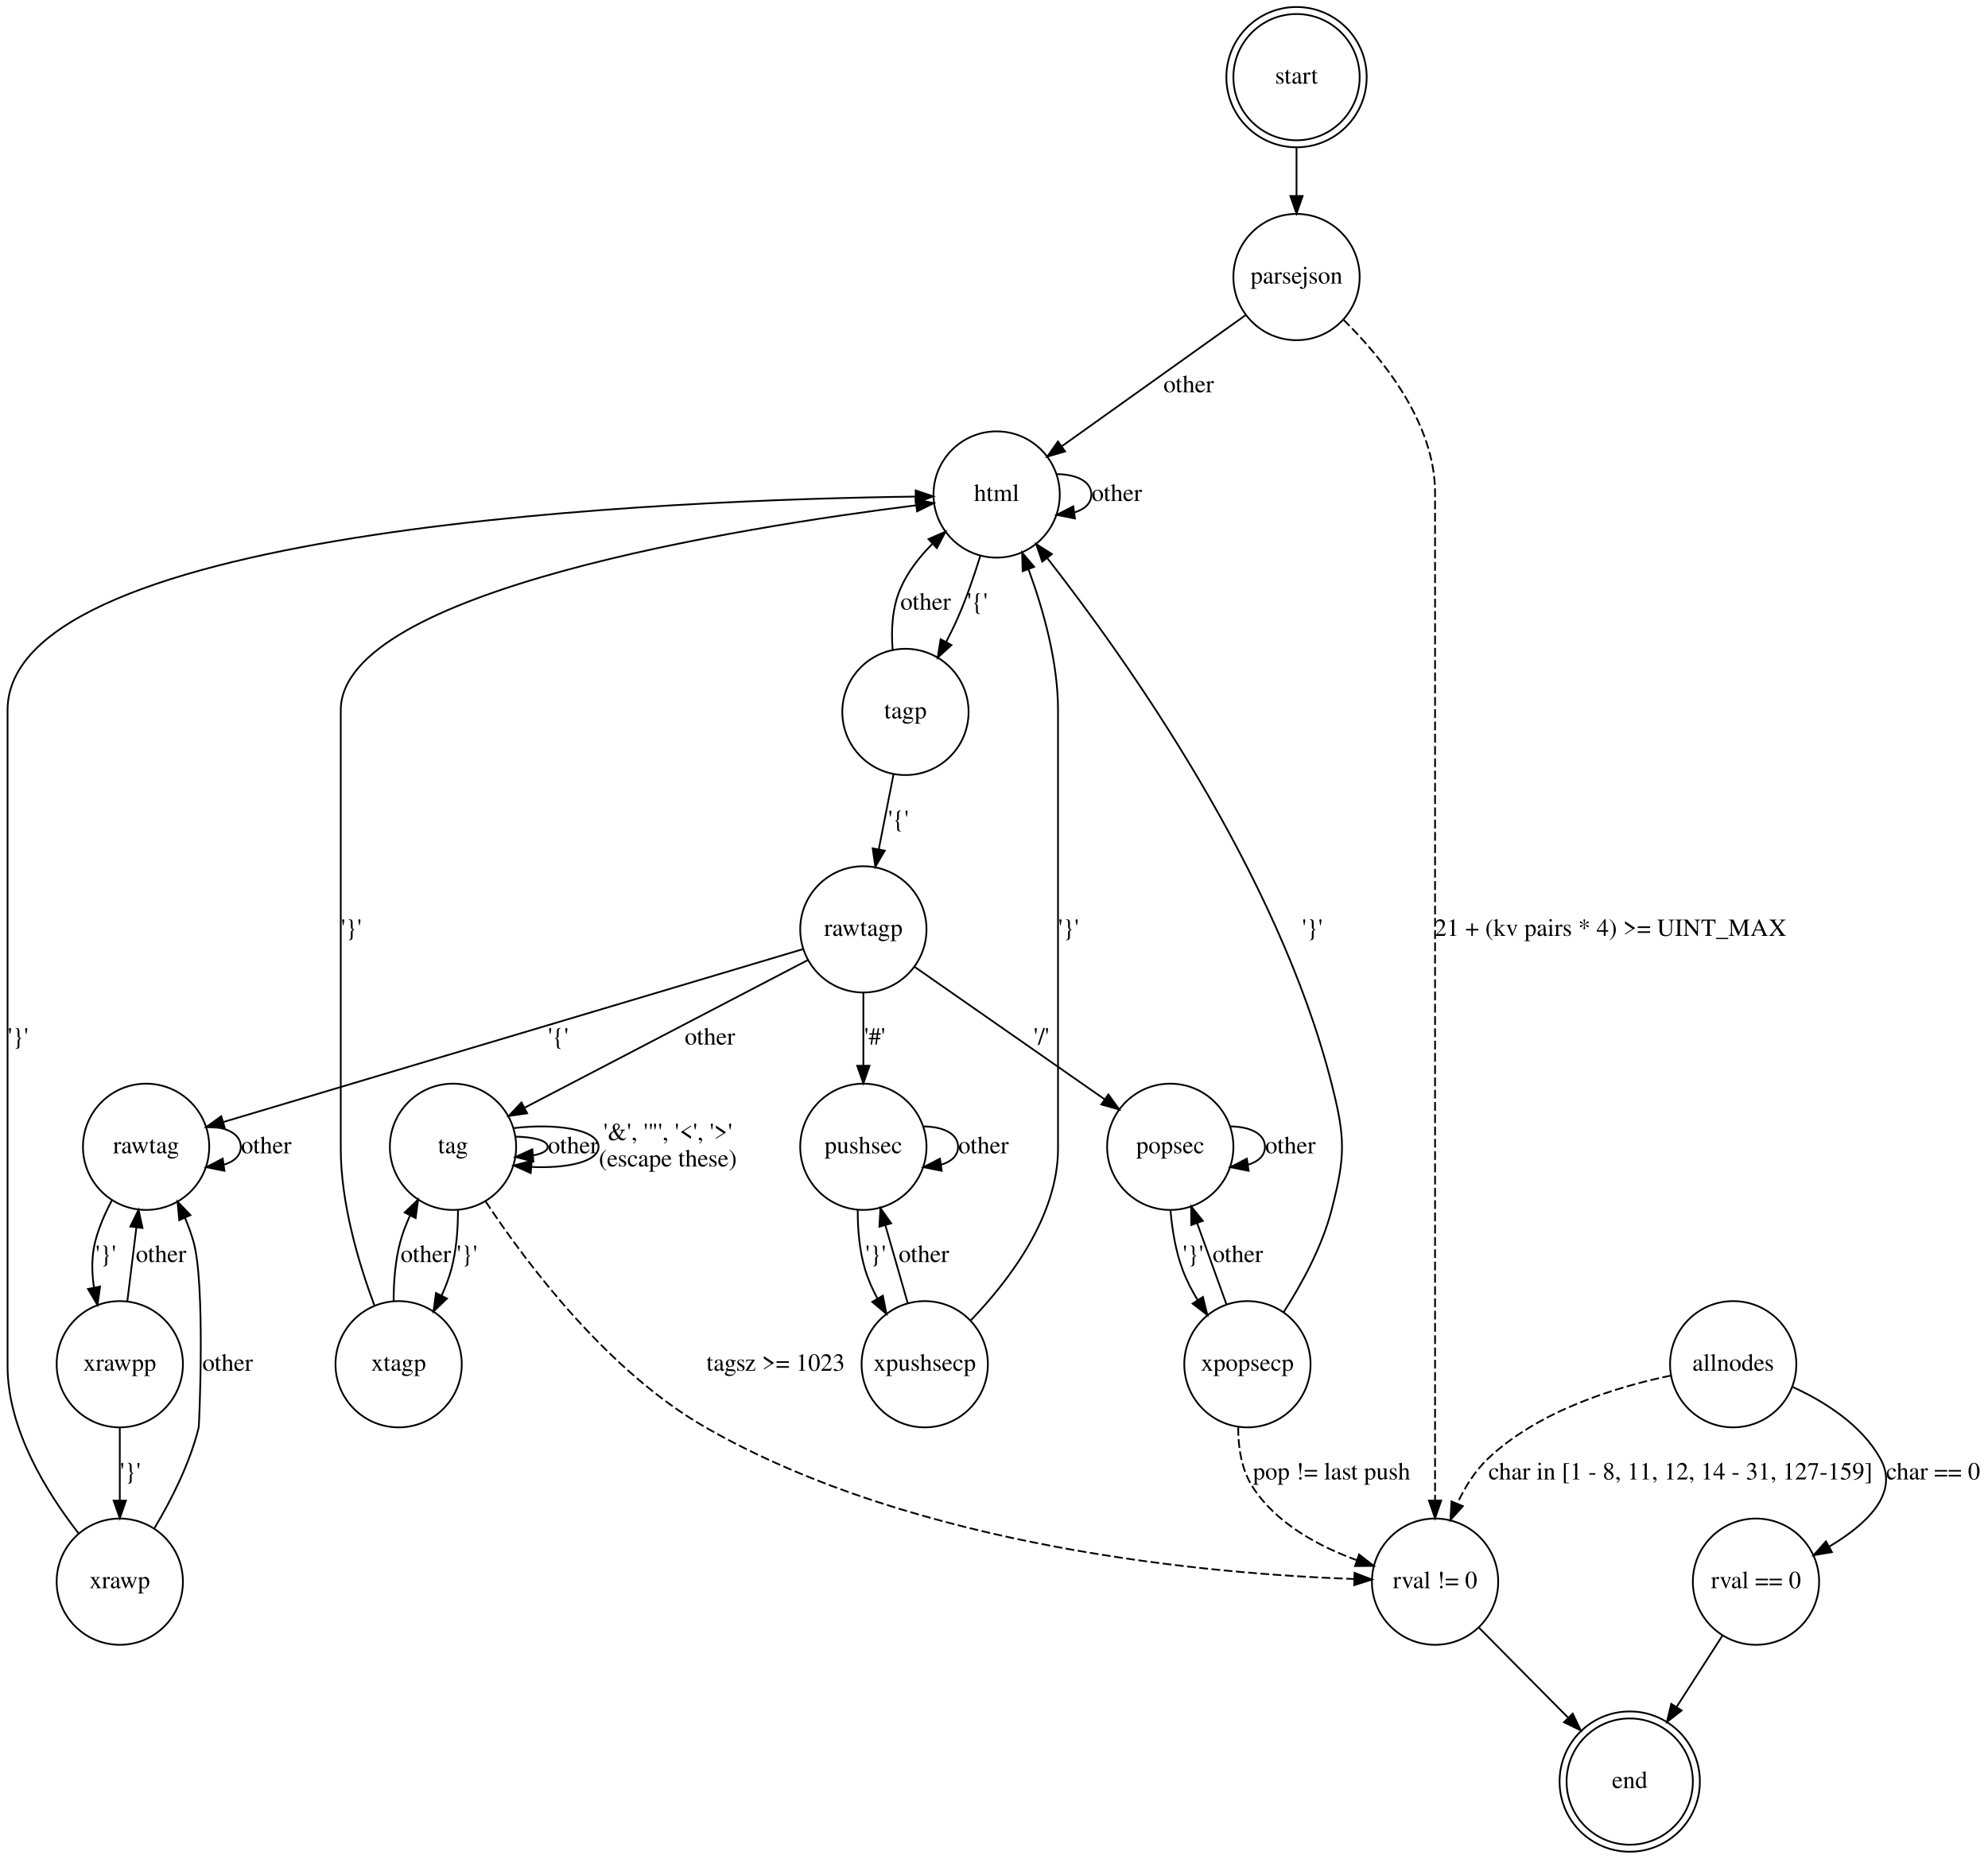
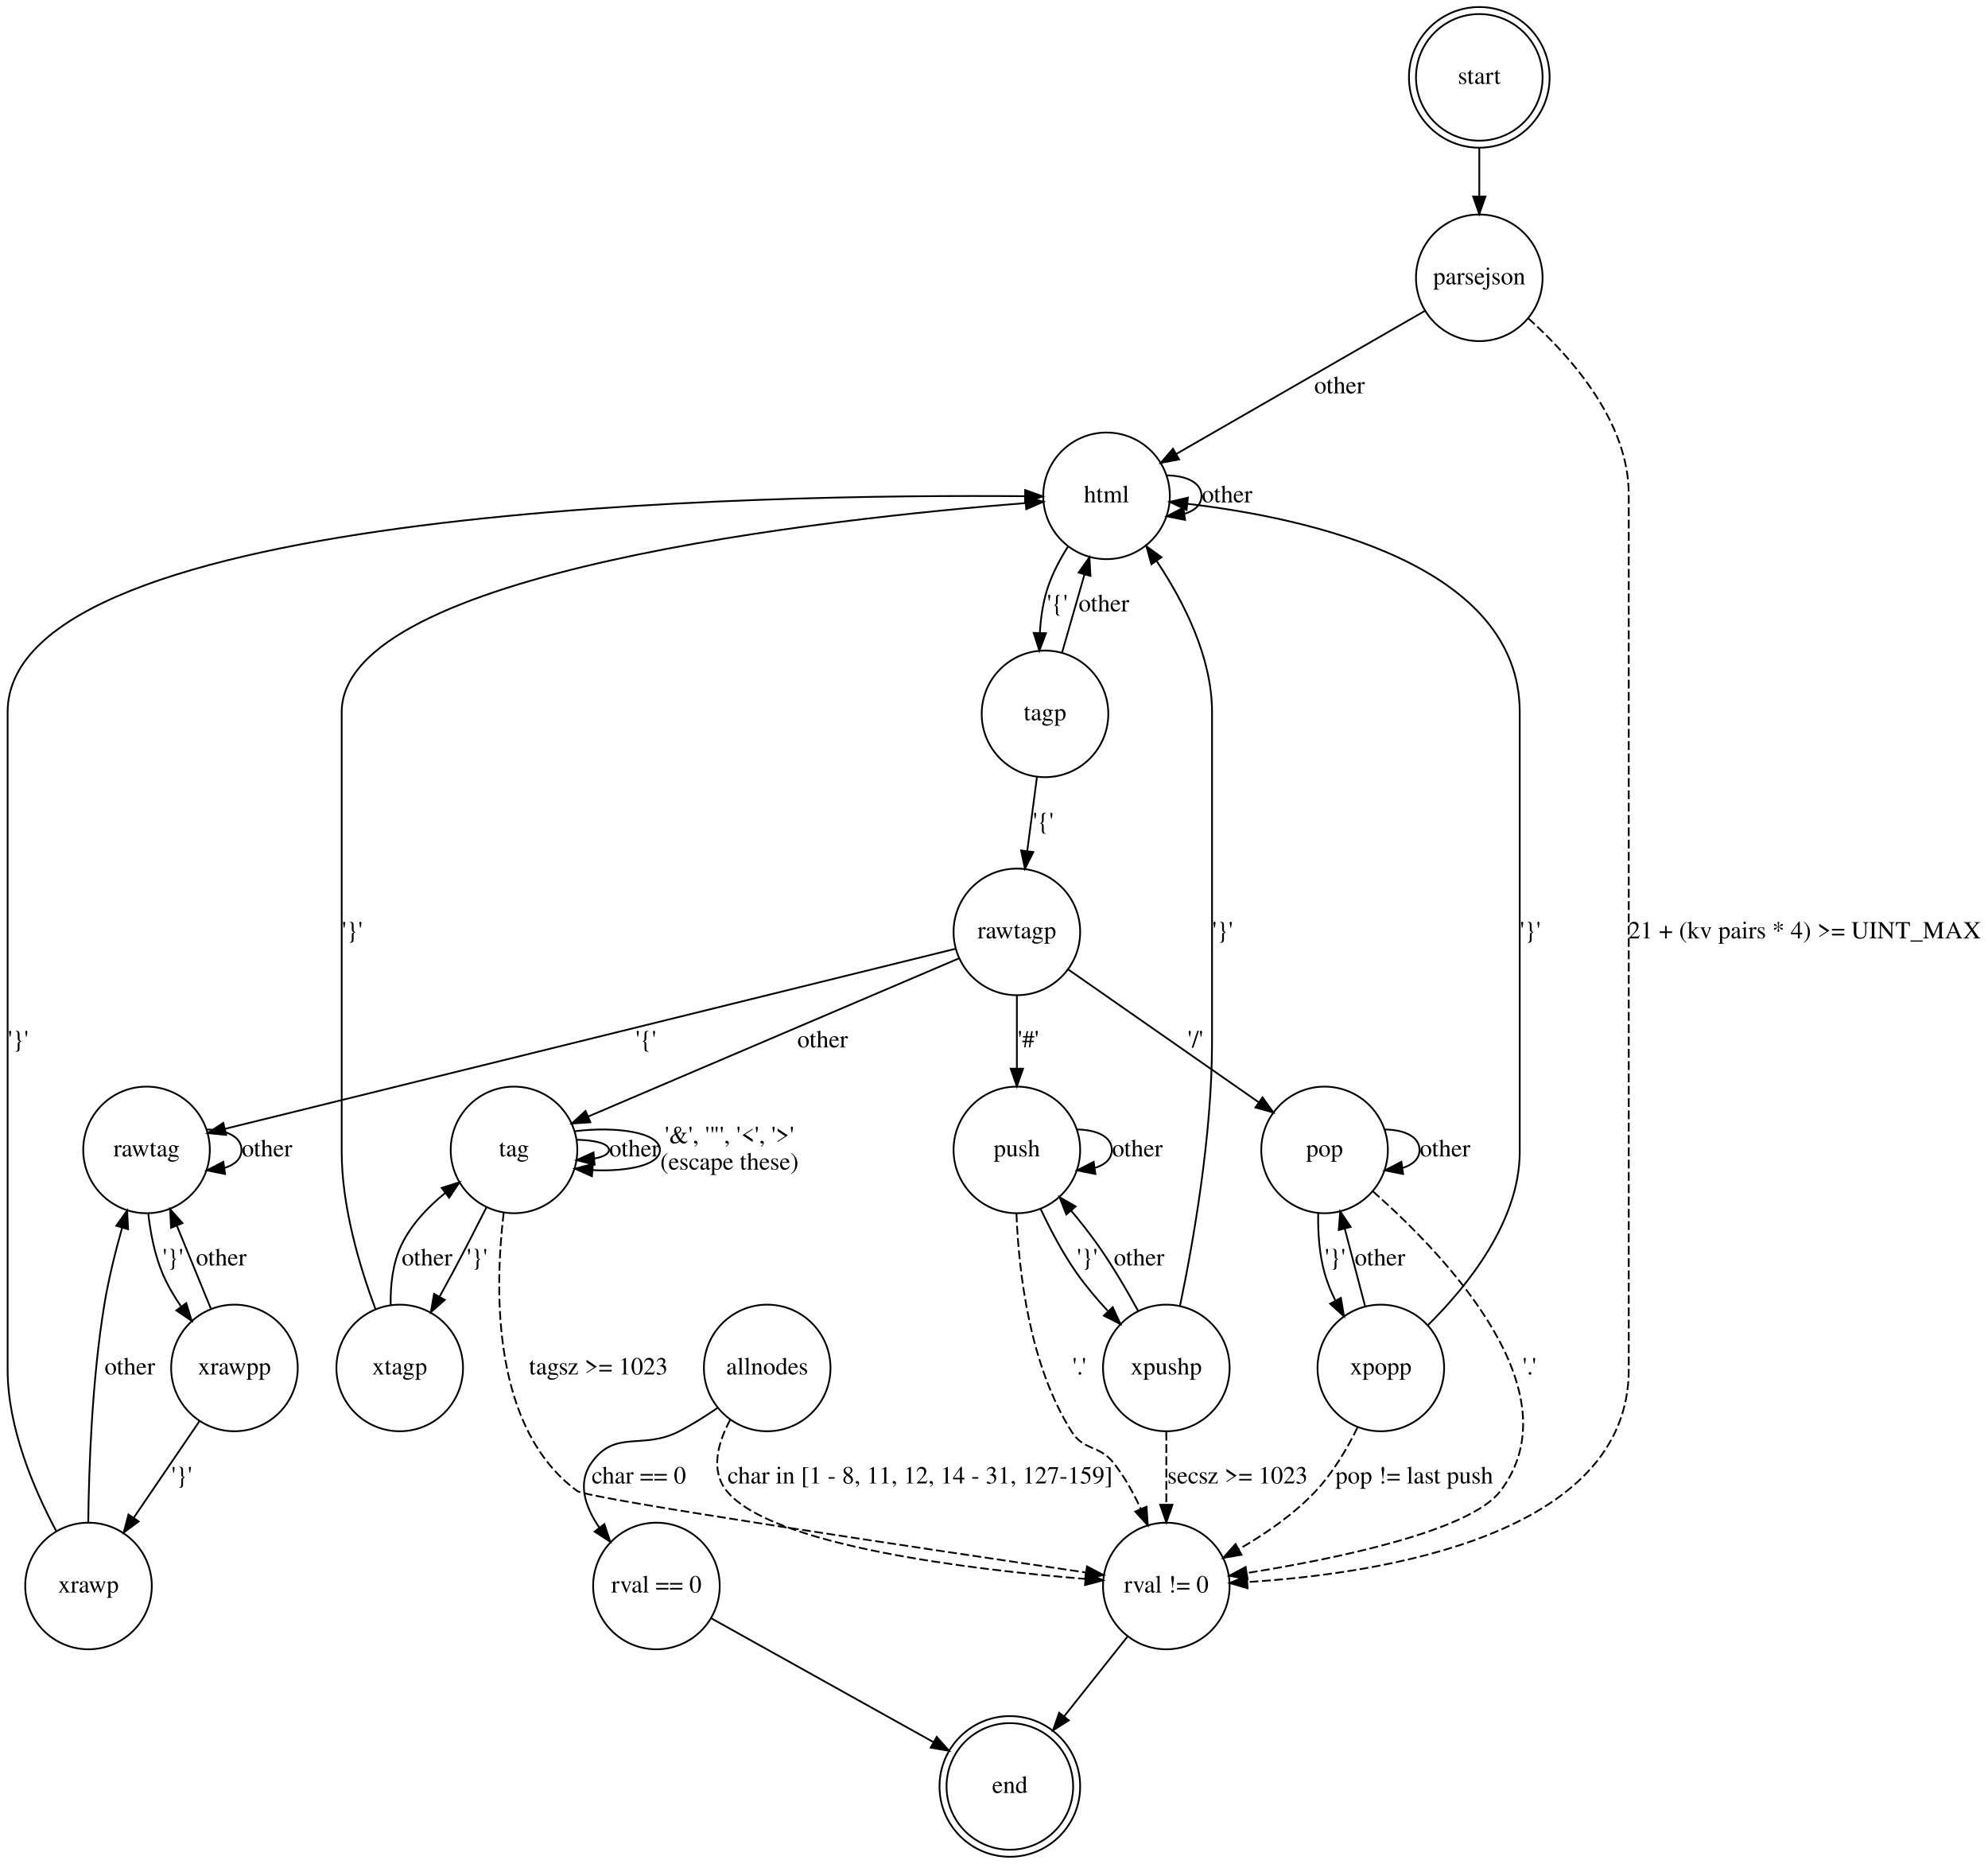
- <svg xmlns="http://www.w3.org/2000/svg" width="385pt" height="360pt" viewBox="0.00 0.00 384.79 360.00">
+ <svg xmlns="http://www.w3.org/2000/svg" width="384pt" height="360pt" viewBox="0.00 0.00 383.77 360.00">
  <g id="graph0" class="graph" transform="scale(0.339623 0.339623) rotate(0) translate(4 1056)">
-     <polygon fill="white" stroke="white" points="-4,4 -4,-1056 1129,-1056 1129,4 -4,4" />
+     <polygon fill="white" stroke="white" points="-4,4 -4,-1056 1126,-1056 1126,4 -4,4" />
    <g id="node1" class="node">
-       <ellipse fill="none" stroke="black" cx="735" cy="-1012" rx="36" ry="36" />
-       <ellipse fill="none" stroke="black" cx="735" cy="-1012" rx="40" ry="40" />
-       <text text-anchor="middle" x="735" y="-1008.3" font-family="Times,serif" font-size="14.00">start</text>
+       <ellipse fill="none" stroke="black" cx="837" cy="-1012" rx="36" ry="36" />
+       <ellipse fill="none" stroke="black" cx="837" cy="-1012" rx="40" ry="40" />
+       <text text-anchor="middle" x="837" y="-1008.3" font-family="Times,serif" font-size="14.00">start</text>
    </g>
    <g id="node3" class="node">
-       <ellipse fill="none" stroke="black" cx="735" cy="-898" rx="36" ry="36" />
-       <text text-anchor="middle" x="735" y="-894.3" font-family="Times,serif" font-size="14.00">parsejson</text>
+       <ellipse fill="none" stroke="black" cx="837" cy="-898" rx="36" ry="36" />
+       <text text-anchor="middle" x="837" y="-894.3" font-family="Times,serif" font-size="14.00">parsejson</text>
    </g>
    <g id="edge1" class="edge">
-       <path fill="none" stroke="black" d="M735,-971.828C735,-962.936 735,-953.421 735,-944.299" />
-       <polygon fill="black" stroke="black" points="738.5,-944.221 735,-934.221 731.5,-944.221 738.5,-944.221" />
+       <path fill="none" stroke="black" d="M837,-971.828C837,-962.936 837,-953.421 837,-944.299" />
+       <polygon fill="black" stroke="black" points="840.5,-944.221 837,-934.221 833.5,-944.221 840.5,-944.221" />
    </g>
    <g id="node2" class="node">
-       <ellipse fill="none" stroke="black" cx="925" cy="-40" rx="36" ry="36" />
-       <ellipse fill="none" stroke="black" cx="925" cy="-40" rx="40" ry="40" />
-       <text text-anchor="middle" x="925" y="-36.3" font-family="Times,serif" font-size="14.00">end</text>
+       <ellipse fill="none" stroke="black" cx="570" cy="-40" rx="36" ry="36" />
+       <ellipse fill="none" stroke="black" cx="570" cy="-40" rx="40" ry="40" />
+       <text text-anchor="middle" x="570" y="-36.3" font-family="Times,serif" font-size="14.00">end</text>
    </g>
    <g id="node4" class="node">
-       <ellipse fill="none" stroke="black" cx="564" cy="-774" rx="36" ry="36" />
-       <text text-anchor="middle" x="564" y="-770.3" font-family="Times,serif" font-size="14.00">html</text>
+       <ellipse fill="none" stroke="black" cx="625" cy="-774" rx="36" ry="36" />
+       <text text-anchor="middle" x="625" y="-770.3" font-family="Times,serif" font-size="14.00">html</text>
    </g>
    <g id="edge2" class="edge">
-       <path fill="none" stroke="black" d="M705.992,-876.304C677.163,-855.736 632.822,-824.101 601.37,-801.662" />
-       <polygon fill="black" stroke="black" points="603.038,-798.552 592.864,-795.593 598.972,-804.25 603.038,-798.552" />
-       <text text-anchor="middle" x="673.5" y="-832.3" font-family="Times,serif" font-size="14.00">other</text>
+       <path fill="none" stroke="black" d="M806.173,-879.26C768.806,-857.756 705.759,-821.475 664.766,-797.884" />
+       <polygon fill="black" stroke="black" points="666.277,-794.716 655.864,-792.761 662.785,-800.783 666.277,-794.716" />
+       <text text-anchor="middle" x="757.5" y="-832.3" font-family="Times,serif" font-size="14.00">other</text>
    </g>
    <g id="node5" class="node">
-       <ellipse fill="none" stroke="black" cx="814" cy="-154" rx="36" ry="36" />
-       <text text-anchor="middle" x="814" y="-150.3" font-family="Times,serif" font-size="14.00">rval != 0</text>
+       <ellipse fill="none" stroke="black" cx="659" cy="-154" rx="36" ry="36" />
+       <text text-anchor="middle" x="659" y="-150.3" font-family="Times,serif" font-size="14.00">rval != 0</text>
    </g>
    <g id="edge3" class="edge">
-       <path fill="none" stroke="black" stroke-dasharray="5,2" d="M761.746,-873.716C784.664,-851.056 814,-814.364 814,-775 814,-775 814,-775 814,-277 814,-251.653 814,-223.343 814,-200.38" />
-       <polygon fill="black" stroke="black" points="817.5,-200.236 814,-190.236 810.5,-200.236 817.5,-200.236" />
-       <text text-anchor="middle" x="914" y="-522.3" font-family="Times,serif" font-size="14.00">21 + (kv pairs * 4) &gt;= UINT_MAX</text>
+       <path fill="none" stroke="black" stroke-dasharray="5,2" d="M864.832,-874.984C889.622,-852.7 922,-815.787 922,-775 922,-775 922,-775 922,-277 922,-182.538 780.656,-161.009 705.205,-156.246" />
+       <polygon fill="black" stroke="black" points="705.197,-152.74 695.018,-155.679 704.808,-159.729 705.197,-152.74" />
+       <text text-anchor="middle" x="1022" y="-522.3" font-family="Times,serif" font-size="14.00">21 + (kv pairs * 4) &gt;= UINT_MAX</text>
    </g>
    <g id="edge5" class="edge">
-       <path fill="none" stroke="black" d="M598.276,-785.622C609.279,-785.503 618,-781.629 618,-774 618,-768.994 614.244,-765.604 608.552,-763.832" />
-       <polygon fill="black" stroke="black" points="608.667,-760.313 598.276,-762.378 607.687,-767.244 608.667,-760.313" />
-       <text text-anchor="middle" x="632.5" y="-770.3" font-family="Times,serif" font-size="14.00">other</text>
+       <path fill="none" stroke="black" d="M659.276,-785.622C670.279,-785.503 679,-781.629 679,-774 679,-768.994 675.244,-765.604 669.552,-763.832" />
+       <polygon fill="black" stroke="black" points="669.667,-760.313 659.276,-762.378 668.687,-767.244 669.667,-760.313" />
+       <text text-anchor="middle" x="693.5" y="-770.3" font-family="Times,serif" font-size="14.00">other</text>
    </g>
    <g id="node6" class="node">
-       <ellipse fill="none" stroke="black" cx="512" cy="-650" rx="36" ry="36" />
-       <text text-anchor="middle" x="512" y="-646.3" font-family="Times,serif" font-size="14.00">tagp</text>
+       <ellipse fill="none" stroke="black" cx="590" cy="-650" rx="36" ry="36" />
+       <text text-anchor="middle" x="590" y="-646.3" font-family="Times,serif" font-size="14.00">tagp</text>
    </g>
    <g id="edge4" class="edge">
-       <path fill="none" stroke="black" d="M554.732,-739.146C551.223,-727.789 546.882,-715.176 542,-704 539.962,-699.336 537.63,-694.551 535.186,-689.857" />
-       <polygon fill="black" stroke="black" points="538.231,-688.129 530.397,-680.996 532.073,-691.458 538.231,-688.129" />
-       <text text-anchor="middle" x="553" y="-708.3" font-family="Times,serif" font-size="14.00">'{'</text>
-     </g>
-     <g id="edge36" class="edge">
-       <path fill="none" stroke="black" d="M838.911,-127.865C853.877,-112.764 873.158,-93.309 889.679,-76.64" />
-       <polygon fill="black" stroke="black" points="892.496,-78.769 897.049,-69.202 887.524,-73.841 892.496,-78.769" />
+       <path fill="none" stroke="black" d="M603.165,-745.282C598.218,-737.522 593.647,-728.793 591,-720 588.717,-712.418 587.547,-704.152 587.066,-696.06" />
+       <polygon fill="black" stroke="black" points="590.562,-695.87 586.794,-685.968 583.565,-696.059 590.562,-695.87" />
+       <text text-anchor="middle" x="597" y="-708.3" font-family="Times,serif" font-size="14.00">'{'</text>
+     </g>
+     <g id="edge39" class="edge">
+       <path fill="none" stroke="black" d="M637,-125.315C626.142,-111.65 612.858,-94.934 600.991,-80" />
+       <polygon fill="black" stroke="black" points="603.53,-77.569 594.568,-71.917 598.049,-81.924 603.53,-77.569" />
    </g>
    <g id="edge7" class="edge">
-       <path fill="none" stroke="black" d="M504.7,-685.401C503.779,-696.798 504.45,-709.296 509,-720 513.085,-729.61 519.862,-738.323 527.287,-745.782" />
-       <polygon fill="black" stroke="black" points="525.144,-748.568 534.853,-752.809 529.908,-743.439 525.144,-748.568" />
-       <text text-anchor="middle" x="523.5" y="-708.3" font-family="Times,serif" font-size="14.00">other</text>
+       <path fill="none" stroke="black" d="M599.697,-684.802C603.636,-698.53 608.237,-714.569 612.428,-729.177" />
+       <polygon fill="black" stroke="black" points="609.129,-730.369 615.251,-739.016 615.857,-728.439 609.129,-730.369" />
+       <text text-anchor="middle" x="623.5" y="-708.3" font-family="Times,serif" font-size="14.00">other</text>
    </g>
    <g id="node7" class="node">
-       <ellipse fill="none" stroke="black" cx="488" cy="-526" rx="36" ry="36" />
-       <text text-anchor="middle" x="488" y="-522.3" font-family="Times,serif" font-size="14.00">rawtagp</text>
+       <ellipse fill="none" stroke="black" cx="574" cy="-526" rx="36" ry="36" />
+       <text text-anchor="middle" x="574" y="-522.3" font-family="Times,serif" font-size="14.00">rawtagp</text>
    </g>
    <g id="edge6" class="edge">
-       <path fill="none" stroke="black" d="M505.187,-614.366C502.577,-601.101 499.563,-585.777 496.794,-571.701" />
-       <polygon fill="black" stroke="black" points="500.195,-570.857 494.83,-561.721 493.326,-572.208 500.195,-570.857" />
-       <text text-anchor="middle" x="508" y="-584.3" font-family="Times,serif" font-size="14.00">'{'</text>
+       <path fill="none" stroke="black" d="M585.415,-614.04C583.708,-601.022 581.745,-586.057 579.934,-572.248" />
+       <polygon fill="black" stroke="black" points="583.356,-571.425 578.586,-561.965 576.416,-572.336 583.356,-571.425" />
+       <text text-anchor="middle" x="589" y="-584.3" font-family="Times,serif" font-size="14.00">'{'</text>
    </g>
    <g id="node8" class="node">
      <ellipse fill="none" stroke="black" cx="79" cy="-402" rx="36" ry="36" />
      <text text-anchor="middle" x="79" y="-398.3" font-family="Times,serif" font-size="14.00">rawtag</text>
    </g>
    <g id="edge8" class="edge">
-       <path fill="none" stroke="black" d="M453.481,-514.703C379.346,-492.59 205.004,-440.586 123.042,-416.137" />
-       <polygon fill="black" stroke="black" points="123.865,-412.73 113.282,-413.226 121.864,-419.438 123.865,-412.73" />
-       <text text-anchor="middle" x="314" y="-460.3" font-family="Times,serif" font-size="14.00">'{'</text>
+       <path fill="none" stroke="black" d="M539.193,-516.421C451.413,-494.787 221.092,-438.021 123.607,-413.994" />
+       <polygon fill="black" stroke="black" points="124.316,-410.564 113.769,-411.569 122.641,-417.361 124.316,-410.564" />
+       <text text-anchor="middle" x="363" y="-460.3" font-family="Times,serif" font-size="14.00">'{'</text>
    </g>
    <g id="node9" class="node">
-       <ellipse fill="none" stroke="black" cx="488" cy="-402" rx="36" ry="36" />
-       <text text-anchor="middle" x="488" y="-398.3" font-family="Times,serif" font-size="14.00">pushsec</text>
+       <ellipse fill="none" stroke="black" cx="574" cy="-402" rx="36" ry="36" />
+       <text text-anchor="middle" x="574" y="-398.3" font-family="Times,serif" font-size="14.00">push</text>
    </g>
    <g id="edge9" class="edge">
-       <path fill="none" stroke="black" d="M488,-489.713C488,-476.814 488,-462.039 488,-448.383" />
-       <polygon fill="black" stroke="black" points="491.5,-448.208 488,-438.208 484.5,-448.208 491.5,-448.208" />
-       <text text-anchor="middle" x="494.5" y="-460.3" font-family="Times,serif" font-size="14.00">'#'</text>
+       <path fill="none" stroke="black" d="M574,-489.713C574,-476.814 574,-462.039 574,-448.383" />
+       <polygon fill="black" stroke="black" points="577.5,-448.208 574,-438.208 570.5,-448.208 577.5,-448.208" />
+       <text text-anchor="middle" x="580.5" y="-460.3" font-family="Times,serif" font-size="14.00">'#'</text>
    </g>
    <g id="node10" class="node">
-       <ellipse fill="none" stroke="black" cx="663" cy="-402" rx="36" ry="36" />
-       <text text-anchor="middle" x="663" y="-398.3" font-family="Times,serif" font-size="14.00">popsec</text>
+       <ellipse fill="none" stroke="black" cx="749" cy="-402" rx="36" ry="36" />
+       <text text-anchor="middle" x="749" y="-398.3" font-family="Times,serif" font-size="14.00">pop</text>
    </g>
    <g id="edge10" class="edge">
-       <path fill="none" stroke="black" d="M517.291,-504.58C547.034,-483.845 593.201,-451.66 625.577,-429.089" />
-       <polygon fill="black" stroke="black" points="627.703,-431.873 633.905,-423.283 623.7,-426.131 627.703,-431.873" />
-       <text text-anchor="middle" x="589.5" y="-460.3" font-family="Times,serif" font-size="14.00">'/'</text>
+       <path fill="none" stroke="black" d="M603.291,-504.58C633.034,-483.845 679.201,-451.66 711.577,-429.089" />
+       <polygon fill="black" stroke="black" points="713.703,-431.873 719.905,-423.283 709.7,-426.131 713.703,-431.873" />
+       <text text-anchor="middle" x="675.5" y="-460.3" font-family="Times,serif" font-size="14.00">'/'</text>
    </g>
    <g id="node11" class="node">
-       <ellipse fill="none" stroke="black" cx="254" cy="-402" rx="36" ry="36" />
-       <text text-anchor="middle" x="254" y="-398.3" font-family="Times,serif" font-size="14.00">tag</text>
+       <ellipse fill="none" stroke="black" cx="288" cy="-402" rx="36" ry="36" />
+       <text text-anchor="middle" x="288" y="-398.3" font-family="Times,serif" font-size="14.00">tag</text>
    </g>
    <g id="edge11" class="edge">
-       <path fill="none" stroke="black" d="M456.442,-508.547C414.66,-486.763 340.913,-448.314 294.901,-424.324" />
-       <polygon fill="black" stroke="black" points="296.291,-421.102 285.806,-419.582 293.055,-427.309 296.291,-421.102" />
-       <text text-anchor="middle" x="400.5" y="-460.3" font-family="Times,serif" font-size="14.00">other</text>
-     </g>
-     <g id="edge24" class="edge">
+       <path fill="none" stroke="black" d="M541.192,-511.005C489.179,-488.818 387.817,-445.579 330.375,-421.076" />
+       <polygon fill="black" stroke="black" points="331.436,-417.724 320.865,-417.019 328.689,-424.162 331.436,-417.724" />
+       <text text-anchor="middle" x="463.5" y="-460.3" font-family="Times,serif" font-size="14.00">other</text>
+     </g>
+     <g id="edge27" class="edge">
      <path fill="none" stroke="black" d="M113.276,-413.622C124.279,-413.503 133,-409.629 133,-402 133,-396.994 129.244,-393.604 123.552,-391.832" />
      <polygon fill="black" stroke="black" points="123.667,-388.313 113.276,-390.378 122.687,-395.244 123.667,-388.313" />
      <text text-anchor="middle" x="147.5" y="-398.3" font-family="Times,serif" font-size="14.00">other</text>
    </g>
    <g id="node15" class="node">
-       <ellipse fill="none" stroke="black" cx="64" cy="-278" rx="36" ry="36" />
-       <text text-anchor="middle" x="64" y="-274.3" font-family="Times,serif" font-size="14.00">xrawpp</text>
-     </g>
-     <g id="edge23" class="edge">
-       <path fill="none" stroke="black" d="M59.524,-371.539C55.6,-364.148 52.053,-356.028 50,-348 47.845,-339.573 47.97,-330.501 49.274,-321.791" />
-       <polygon fill="black" stroke="black" points="52.743,-322.289 51.279,-311.796 45.88,-320.912 52.743,-322.289" />
-       <text text-anchor="middle" x="56" y="-336.3" font-family="Times,serif" font-size="14.00">'}'</text>
+       <ellipse fill="none" stroke="black" cx="129" cy="-278" rx="36" ry="36" />
+       <text text-anchor="middle" x="129" y="-274.3" font-family="Times,serif" font-size="14.00">xrawpp</text>
+     </g>
+     <g id="edge26" class="edge">
+       <path fill="none" stroke="black" d="M80.013,-365.674C81.268,-354.574 83.64,-342.485 88,-332 90.701,-325.505 94.413,-319.121 98.509,-313.158" />
+       <polygon fill="black" stroke="black" points="101.586,-314.883 104.71,-304.759 95.954,-310.725 101.586,-314.883" />
+       <text text-anchor="middle" x="94" y="-336.3" font-family="Times,serif" font-size="14.00">'}'</text>
+     </g>
+     <g id="edge14" class="edge">
+       <path fill="none" stroke="black" stroke-dasharray="5,2" d="M573.762,-365.813C575.083,-331.72 581.324,-279.769 605,-242 612.082,-230.703 620.734,-234.462 629,-224 635.131,-216.241 640.259,-207.037 644.442,-197.921" />
+       <polygon fill="black" stroke="black" points="647.749,-199.089 648.46,-188.518 641.312,-196.338 647.749,-199.089" />
+       <text text-anchor="middle" x="609.5" y="-274.3" font-family="Times,serif" font-size="14.00">'.'</text>
    </g>
    <g id="edge12" class="edge">
-       <path fill="none" stroke="black" d="M522.276,-413.622C533.279,-413.503 542,-409.629 542,-402 542,-396.994 538.244,-393.604 532.552,-391.832" />
-       <polygon fill="black" stroke="black" points="532.667,-388.313 522.276,-390.378 531.687,-395.244 532.667,-388.313" />
-       <text text-anchor="middle" x="556.5" y="-398.3" font-family="Times,serif" font-size="14.00">other</text>
+       <path fill="none" stroke="black" d="M608.276,-413.622C619.279,-413.503 628,-409.629 628,-402 628,-396.994 624.244,-393.604 618.552,-391.832" />
+       <polygon fill="black" stroke="black" points="618.667,-388.313 608.276,-390.378 617.687,-395.244 618.667,-388.313" />
+       <text text-anchor="middle" x="642.5" y="-398.3" font-family="Times,serif" font-size="14.00">other</text>
    </g>
    <g id="node12" class="node">
-       <ellipse fill="none" stroke="black" cx="523" cy="-278" rx="36" ry="36" />
-       <text text-anchor="middle" x="523" y="-274.3" font-family="Times,serif" font-size="14.00">xpushsecp</text>
+       <ellipse fill="none" stroke="black" cx="659" cy="-278" rx="36" ry="36" />
+       <text text-anchor="middle" x="659" y="-274.3" font-family="Times,serif" font-size="14.00">xpushp</text>
    </g>
    <g id="edge13" class="edge">
-       <path fill="none" stroke="black" d="M484.794,-366.032C484.756,-354.951 485.753,-342.783 489,-332 490.696,-326.367 493.181,-320.76 496.049,-315.418" />
-       <polygon fill="black" stroke="black" points="499.113,-317.112 501.165,-306.718 493.079,-313.564 499.113,-317.112" />
-       <text text-anchor="middle" x="495" y="-336.3" font-family="Times,serif" font-size="14.00">'}'</text>
-     </g>
-     <g id="edge16" class="edge">
-       <path fill="none" stroke="black" d="M697.276,-413.622C708.279,-413.503 717,-409.629 717,-402 717,-396.994 713.244,-393.604 707.552,-391.832" />
-       <polygon fill="black" stroke="black" points="707.667,-388.313 697.276,-390.378 706.687,-395.244 707.667,-388.313" />
-       <text text-anchor="middle" x="731.5" y="-398.3" font-family="Times,serif" font-size="14.00">other</text>
+       <path fill="none" stroke="black" d="M587.449,-368.586C593.05,-356.627 600.098,-343.259 608,-332 613.167,-324.638 619.352,-317.315 625.603,-310.566" />
+       <polygon fill="black" stroke="black" points="628.521,-312.581 632.915,-302.941 623.468,-307.737 628.521,-312.581" />
+       <text text-anchor="middle" x="614" y="-336.3" font-family="Times,serif" font-size="14.00">'}'</text>
+     </g>
+     <g id="edge20" class="edge">
+       <path fill="none" stroke="black" stroke-dasharray="5,2" d="M776.519,-378.444C819.035,-340.868 891.559,-264.055 849,-208 831.612,-185.098 755.278,-169.436 704.815,-161.371" />
+       <polygon fill="black" stroke="black" points="705.2,-157.889 694.781,-159.812 704.125,-164.806 705.2,-157.889" />
+       <text text-anchor="middle" x="865.5" y="-274.3" font-family="Times,serif" font-size="14.00">'.'</text>
+     </g>
+     <g id="edge18" class="edge">
+       <path fill="none" stroke="black" d="M783.276,-413.622C794.279,-413.503 803,-409.629 803,-402 803,-396.994 799.244,-393.604 793.552,-391.832" />
+       <polygon fill="black" stroke="black" points="793.667,-388.313 783.276,-390.378 792.687,-395.244 793.667,-388.313" />
+       <text text-anchor="middle" x="817.5" y="-398.3" font-family="Times,serif" font-size="14.00">other</text>
    </g>
    <g id="node13" class="node">
-       <ellipse fill="none" stroke="black" cx="707" cy="-278" rx="36" ry="36" />
-       <text text-anchor="middle" x="707" y="-274.3" font-family="Times,serif" font-size="14.00">xpopsecp</text>
-     </g>
-     <g id="edge17" class="edge">
-       <path fill="none" stroke="black" d="M663.132,-365.825C664.073,-354.733 666.063,-342.611 670,-332 672.203,-326.062 675.233,-320.167 678.618,-314.583" />
-       <polygon fill="black" stroke="black" points="681.619,-316.39 684.162,-306.105 675.76,-312.559 681.619,-316.39" />
-       <text text-anchor="middle" x="676" y="-336.3" font-family="Times,serif" font-size="14.00">'}'</text>
-     </g>
-     <g id="edge30" class="edge">
-       <path fill="none" stroke="black" stroke-dasharray="5,2" d="M272.598,-370.849C296.793,-334.328 342.588,-273.764 398,-242 518.687,-172.817 687.241,-158.349 767.699,-155.528" />
-       <polygon fill="black" stroke="black" points="768.102,-159.017 777.991,-155.214 767.889,-152.02 768.102,-159.017" />
-       <text text-anchor="middle" x="438" y="-274.3" font-family="Times,serif" font-size="14.00">tagsz &gt;= 1023</text>
-     </g>
-     <g id="edge31" class="edge">
-       <path fill="none" stroke="black" d="M289.574,-407.795C299.957,-407.595 308,-405.663 308,-402 308,-399.653 304.699,-398.017 299.597,-397.092" />
-       <polygon fill="black" stroke="black" points="299.844,-393.6 289.574,-396.205 299.227,-400.573 299.844,-393.6" />
-       <text text-anchor="middle" x="322.5" y="-398.3" font-family="Times,serif" font-size="14.00">other</text>
-     </g>
-     <g id="edge32" class="edge">
-       <path fill="none" stroke="black" d="M288.639,-412.654C312.49,-415.541 337,-411.99 337,-402 337,-393.415 318.899,-389.585 298.67,-390.51" />
-       <polygon fill="black" stroke="black" points="298.314,-387.028 288.639,-391.346 298.895,-394.003 298.314,-387.028" />
-       <text text-anchor="middle" x="376.5" y="-405.8" font-family="Times,serif" font-size="14.00">'&amp;', '"', '&lt;', '&gt;'</text>
-       <text text-anchor="middle" x="376.5" y="-390.8" font-family="Times,serif" font-size="14.00">(escape these)</text>
+       <ellipse fill="none" stroke="black" cx="781" cy="-278" rx="36" ry="36" />
+       <text text-anchor="middle" x="781" y="-274.3" font-family="Times,serif" font-size="14.00">xpopp</text>
+     </g>
+     <g id="edge19" class="edge">
+       <path fill="none" stroke="black" d="M745.371,-366.109C745.177,-355.032 745.979,-342.848 749,-332 750.478,-326.693 752.646,-321.387 755.17,-316.294" />
+       <polygon fill="black" stroke="black" points="758.304,-317.857 760.023,-307.403 752.16,-314.503 758.304,-317.857" />
+       <text text-anchor="middle" x="755" y="-336.3" font-family="Times,serif" font-size="14.00">'}'</text>
+     </g>
+     <g id="edge33" class="edge">
+       <path fill="none" stroke="black" stroke-dasharray="5,2" d="M282.123,-366.233C276.728,-320.931 275.736,-243.34 324,-208 329.818,-203.74 522.997,-174.95 613.307,-161.678" />
+       <polygon fill="black" stroke="black" points="613.888,-165.13 623.274,-160.215 612.871,-158.204 613.888,-165.13" />
+       <text text-anchor="middle" x="336" y="-274.3" font-family="Times,serif" font-size="14.00">tagsz &gt;= 1023</text>
+     </g>
+     <g id="edge34" class="edge">
+       <path fill="none" stroke="black" d="M323.574,-407.795C333.957,-407.595 342,-405.663 342,-402 342,-399.653 338.699,-398.017 333.597,-397.092" />
+       <polygon fill="black" stroke="black" points="333.844,-393.6 323.574,-396.205 333.227,-400.573 333.844,-393.6" />
+       <text text-anchor="middle" x="356.5" y="-398.3" font-family="Times,serif" font-size="14.00">other</text>
+     </g>
+     <g id="edge35" class="edge">
+       <path fill="none" stroke="black" d="M322.639,-412.654C346.49,-415.541 371,-411.99 371,-402 371,-393.415 352.899,-389.585 332.67,-390.51" />
+       <polygon fill="black" stroke="black" points="332.314,-387.028 322.639,-391.346 332.895,-394.003 332.314,-387.028" />
+       <text text-anchor="middle" x="410.5" y="-405.8" font-family="Times,serif" font-size="14.00">'&amp;', '"', '&lt;', '&gt;'</text>
+       <text text-anchor="middle" x="410.5" y="-390.8" font-family="Times,serif" font-size="14.00">(escape these)</text>
    </g>
    <g id="node14" class="node">
      <ellipse fill="none" stroke="black" cx="223" cy="-278" rx="36" ry="36" />
      <text text-anchor="middle" x="223" y="-274.3" font-family="Times,serif" font-size="14.00">xtagp</text>
    </g>
+     <g id="edge32" class="edge">
+       <path fill="none" stroke="black" d="M272.271,-369.241C266.347,-357.481 259.475,-344.074 253,-332 250.686,-327.685 248.227,-323.196 245.752,-318.738" />
+       <polygon fill="black" stroke="black" points="248.628,-316.712 240.689,-309.696 242.521,-320.132 248.628,-316.712" />
+       <text text-anchor="middle" x="267" y="-336.3" font-family="Times,serif" font-size="14.00">'}'</text>
+     </g>
+     <g id="edge15" class="edge">
+       <path fill="none" stroke="black" d="M666.801,-313.386C674.459,-350.197 685,-410.413 685,-463 685,-651 685,-651 685,-651 685,-682.185 669.019,-713.677 653.552,-736.852" />
+       <polygon fill="black" stroke="black" points="650.509,-735.098 647.683,-745.309 656.26,-739.088 650.509,-735.098" />
+       <text text-anchor="middle" x="691" y="-522.3" font-family="Times,serif" font-size="14.00">'}'</text>
+     </g>
+     <g id="edge17" class="edge">
+       <path fill="none" stroke="black" stroke-dasharray="5,2" d="M659,-241.713C659,-228.814 659,-214.039 659,-200.383" />
+       <polygon fill="black" stroke="black" points="662.5,-200.208 659,-190.208 655.5,-200.208 662.5,-200.208" />
+       <text text-anchor="middle" x="699.5" y="-212.3" font-family="Times,serif" font-size="14.00">secsz &gt;= 1023</text>
+     </g>
+     <g id="edge16" class="edge">
+       <path fill="none" stroke="black" d="M642.997,-310.378C636.39,-322.467 628.332,-336.196 620,-348 615.406,-354.509 610.157,-361.151 604.888,-367.433" />
+       <polygon fill="black" stroke="black" points="602.112,-365.294 598.252,-375.161 607.422,-369.855 602.112,-365.294" />
+       <text text-anchor="middle" x="643.5" y="-336.3" font-family="Times,serif" font-size="14.00">other</text>
+     </g>
+     <g id="edge21" class="edge">
+       <path fill="none" stroke="black" d="M807.746,-302.284C830.664,-324.944 860,-361.636 860,-401 860,-651 860,-651 860,-651 860,-735.279 739.47,-761.415 671.049,-769.463" />
+       <polygon fill="black" stroke="black" points="670.509,-766.001 660.947,-770.564 671.268,-772.959 670.509,-766.001" />
+       <text text-anchor="middle" x="866" y="-522.3" font-family="Times,serif" font-size="14.00">'}'</text>
+     </g>
+     <g id="edge23" class="edge">
+       <path fill="none" stroke="black" stroke-dasharray="5,2" d="M767.751,-244.173C761.735,-231.896 753.757,-218.416 744,-208 731.693,-194.862 715.441,-183.683 700.447,-175.027" />
+       <polygon fill="black" stroke="black" points="701.763,-171.755 691.319,-169.968 698.369,-177.877 701.763,-171.755" />
+       <text text-anchor="middle" x="800" y="-212.3" font-family="Times,serif" font-size="14.00">pop != last push</text>
+     </g>
+     <g id="edge22" class="edge">
+       <path fill="none" stroke="black" d="M772.023,-313.225C768.44,-326.885 764.271,-342.781 760.472,-357.262" />
+       <polygon fill="black" stroke="black" points="757.066,-356.455 757.914,-367.016 763.836,-358.231 757.066,-356.455" />
+       <text text-anchor="middle" x="780.5" y="-336.3" font-family="Times,serif" font-size="14.00">other</text>
+     </g>
+     <g id="edge24" class="edge">
+       <path fill="none" stroke="black" d="M209.196,-311.496C200.153,-335.714 190,-369.843 190,-401 190,-651 190,-651 190,-651 190,-731.149 467.232,-761.081 579.056,-769.895" />
+       <polygon fill="black" stroke="black" points="578.794,-773.385 589.032,-770.659 579.329,-766.405 578.794,-773.385" />
+       <text text-anchor="middle" x="196" y="-522.3" font-family="Times,serif" font-size="14.00">'}'</text>
+     </g>
+     <g id="edge25" class="edge">
+       <path fill="none" stroke="black" d="M217.867,-313.66C217.619,-325.075 218.979,-337.52 224,-348 229.558,-359.6 239.008,-369.549 248.965,-377.59" />
+       <polygon fill="black" stroke="black" points="246.898,-380.415 256.994,-383.625 251.103,-374.819 246.898,-380.415" />
+       <text text-anchor="middle" x="238.5" y="-336.3" font-family="Times,serif" font-size="14.00">other</text>
+     </g>
    <g id="edge29" class="edge">
-       <path fill="none" stroke="black" d="M256.846,-365.781C256.845,-354.8 255.916,-342.753 253,-332 251.651,-327.025 249.728,-322.023 247.498,-317.185" />
-       <polygon fill="black" stroke="black" points="250.55,-315.464 242.903,-308.132 244.308,-318.633 250.55,-315.464" />
-       <text text-anchor="middle" x="262" y="-336.3" font-family="Times,serif" font-size="14.00">'}'</text>
-     </g>
-     <g id="edge14" class="edge">
-       <path fill="none" stroke="black" d="M549.155,-302.924C571.139,-325.756 599,-362.321 599,-401 599,-651 599,-651 599,-651 599,-678.475 590.697,-708.128 582.179,-731.319" />
-       <polygon fill="black" stroke="black" points="578.842,-730.247 578.539,-740.837 585.38,-732.747 578.842,-730.247" />
-       <text text-anchor="middle" x="605" y="-522.3" font-family="Times,serif" font-size="14.00">'}'</text>
-     </g>
-     <g id="edge15" class="edge">
-       <path fill="none" stroke="black" d="M513.303,-312.802C509.364,-326.53 504.763,-342.569 500.572,-357.177" />
-       <polygon fill="black" stroke="black" points="497.143,-356.439 497.749,-367.016 503.871,-358.369 497.143,-356.439" />
-       <text text-anchor="middle" x="522.5" y="-336.3" font-family="Times,serif" font-size="14.00">other</text>
-     </g>
-     <g id="edge18" class="edge">
-       <path fill="none" stroke="black" d="M727.619,-307.625C738.052,-323.887 749.622,-345.118 755,-366 762.981,-396.989 762.872,-406.983 755,-438 724.547,-557.988 638.44,-679.414 592.964,-737.603" />
-       <polygon fill="black" stroke="black" points="590.005,-735.702 586.56,-745.722 595.501,-740.037 590.005,-735.702" />
-       <text text-anchor="middle" x="744" y="-522.3" font-family="Times,serif" font-size="14.00">'}'</text>
-     </g>
-     <g id="edge20" class="edge">
-       <path fill="none" stroke="black" stroke-dasharray="5,2" d="M701.757,-242.242C701.676,-230.566 703.58,-217.984 710,-208 723.354,-187.232 747.555,-174.228 769.252,-166.301" />
-       <polygon fill="black" stroke="black" points="770.645,-169.524 778.997,-163.006 768.403,-162.893 770.645,-169.524" />
-       <text text-anchor="middle" x="755" y="-212.3" font-family="Times,serif" font-size="14.00">pop != last push</text>
-     </g>
-     <g id="edge19" class="edge">
-       <path fill="none" stroke="black" d="M695.083,-312.041C689.946,-326.285 683.873,-343.124 678.401,-358.298" />
-       <polygon fill="black" stroke="black" points="675.007,-357.391 674.907,-367.985 681.592,-359.766 675.007,-357.391" />
-       <text text-anchor="middle" x="701.5" y="-336.3" font-family="Times,serif" font-size="14.00">other</text>
-     </g>
-     <g id="edge21" class="edge">
-       <path fill="none" stroke="black" d="M209.196,-311.496C200.153,-335.714 190,-369.843 190,-401 190,-651 190,-651 190,-651 190,-719.272 418.1,-755.316 518.028,-767.831" />
-       <polygon fill="black" stroke="black" points="517.787,-771.327 528.139,-769.071 518.64,-764.38 517.787,-771.327" />
-       <text text-anchor="middle" x="196" y="-522.3" font-family="Times,serif" font-size="14.00">'}'</text>
-     </g>
-     <g id="edge22" class="edge">
-       <path fill="none" stroke="black" d="M220.154,-314.219C220.155,-325.2 221.084,-337.247 224,-348 225.349,-352.975 227.272,-357.977 229.502,-362.815" />
-       <polygon fill="black" stroke="black" points="226.45,-364.536 234.097,-371.868 232.692,-361.367 226.45,-364.536" />
-       <text text-anchor="middle" x="238.5" y="-336.3" font-family="Times,serif" font-size="14.00">other</text>
-     </g>
-     <g id="edge26" class="edge">
-       <path fill="none" stroke="black" d="M68.299,-313.965C69.9,-326.983 71.74,-341.948 73.437,-355.757" />
-       <polygon fill="black" stroke="black" points="70.007,-356.542 74.702,-366.04 76.955,-355.687 70.007,-356.542" />
-       <text text-anchor="middle" x="87.5" y="-336.3" font-family="Times,serif" font-size="14.00">other</text>
+       <path fill="none" stroke="black" d="M115.564,-311.784C109.618,-326.291 102.554,-343.529 96.227,-358.967" />
+       <polygon fill="black" stroke="black" points="92.953,-357.726 92.399,-368.306 99.43,-360.38 92.953,-357.726" />
+       <text text-anchor="middle" x="121.5" y="-336.3" font-family="Times,serif" font-size="14.00">other</text>
    </g>
    <g id="node16" class="node">
-       <ellipse fill="none" stroke="black" cx="64" cy="-154" rx="36" ry="36" />
-       <text text-anchor="middle" x="64" y="-150.3" font-family="Times,serif" font-size="14.00">xrawp</text>
-     </g>
-     <g id="edge25" class="edge">
-       <path fill="none" stroke="black" d="M64,-241.713C64,-228.814 64,-214.039 64,-200.383" />
-       <polygon fill="black" stroke="black" points="67.5,-200.208 64,-190.208 60.5,-200.208 67.5,-200.208" />
-       <text text-anchor="middle" x="70" y="-212.3" font-family="Times,serif" font-size="14.00">'}'</text>
-     </g>
-     <g id="edge27" class="edge">
-       <path fill="none" stroke="black" d="M40.532,-181.508C22.267,-204.928 0,-240.884 0,-277 0,-651 0,-651 0,-651 0,-756.693 383.156,-771.037 517.851,-772.814" />
-       <polygon fill="black" stroke="black" points="517.822,-776.313 527.861,-772.928 517.902,-769.314 517.822,-776.313" />
+       <ellipse fill="none" stroke="black" cx="46" cy="-154" rx="36" ry="36" />
+       <text text-anchor="middle" x="46" y="-150.3" font-family="Times,serif" font-size="14.00">xrawp</text>
+     </g>
+     <g id="edge28" class="edge">
+       <path fill="none" stroke="black" d="M109.119,-247.778C97.909,-231.3 83.779,-210.53 71.731,-192.822" />
+       <polygon fill="black" stroke="black" points="74.525,-190.706 66.006,-184.406 68.737,-194.643 74.525,-190.706" />
+       <text text-anchor="middle" x="99" y="-212.3" font-family="Times,serif" font-size="14.00">'}'</text>
+     </g>
+     <g id="edge30" class="edge">
+       <path fill="none" stroke="black" d="M27.555,-185.407C14.758,-209.397 0,-244.178 0,-277 0,-651 0,-651 0,-651 0,-768.832 433.345,-775.021 578.362,-773.793" />
+       <polygon fill="black" stroke="black" points="578.732,-777.29 588.696,-773.688 578.661,-770.29 578.732,-777.29" />
      <text text-anchor="middle" x="6" y="-460.3" font-family="Times,serif" font-size="14.00">'}'</text>
    </g>
-     <g id="edge28" class="edge">
-       <path fill="none" stroke="black" d="M83.814,-184.591C93.474,-200.799 104.055,-221.677 109,-242 109.217,-242.891 112.915,-323.914 106,-348 104.731,-352.418 103.088,-356.903 101.237,-361.297" />
-       <polygon fill="black" stroke="black" points="97.908,-360.161 96.923,-370.71 104.271,-363.078 97.908,-360.161" />
-       <text text-anchor="middle" x="125.5" y="-274.3" font-family="Times,serif" font-size="14.00">other</text>
+     <g id="edge31" class="edge">
+       <path fill="none" stroke="black" d="M45.856,-190.286C46.23,-222.662 48.074,-271.849 55,-314 57.371,-328.432 61.204,-343.906 65.118,-357.744" />
+       <polygon fill="black" stroke="black" points="61.801,-358.873 67.961,-367.492 68.521,-356.912 61.801,-358.873" />
+       <text text-anchor="middle" x="69.5" y="-274.3" font-family="Times,serif" font-size="14.00">other</text>
    </g>
    <g id="node17" class="node">
-       <ellipse fill="none" stroke="black" cx="984" cy="-278" rx="36" ry="36" />
-       <text text-anchor="middle" x="984" y="-274.3" font-family="Times,serif" font-size="14.00">allnodes</text>
-     </g>
-     <g id="edge33" class="edge">
-       <path fill="none" stroke="black" stroke-dasharray="5,2" d="M948.531,-271.55C917.461,-265.093 872.881,-251.52 844,-224 836.624,-216.971 830.958,-207.82 826.644,-198.492" />
-       <polygon fill="black" stroke="black" points="829.841,-197.066 822.768,-189.178 823.378,-199.755 829.841,-197.066" />
-       <text text-anchor="middle" x="954" y="-212.3" font-family="Times,serif" font-size="14.00">char in [1 - 8, 11, 12, 14 - 31, 127-159]</text>
+       <ellipse fill="none" stroke="black" cx="432" cy="-278" rx="36" ry="36" />
+       <text text-anchor="middle" x="432" y="-274.3" font-family="Times,serif" font-size="14.00">allnodes</text>
+     </g>
+     <g id="edge36" class="edge">
+       <path fill="none" stroke="black" stroke-dasharray="5,2" d="M410.978,-248.558C403.774,-235.141 399.62,-219.577 409,-208 434.187,-176.914 547.965,-163.323 613.009,-158.006" />
+       <polygon fill="black" stroke="black" points="613.313,-161.493 623.009,-157.222 612.766,-154.514 613.313,-161.493" />
+       <text text-anchor="middle" x="519" y="-212.3" font-family="Times,serif" font-size="14.00">char in [1 - 8, 11, 12, 14 - 31, 127-159]</text>
    </g>
    <g id="node18" class="node">
-       <ellipse fill="none" stroke="black" cx="997" cy="-154" rx="36" ry="36" />
-       <text text-anchor="middle" x="997" y="-150.3" font-family="Times,serif" font-size="14.00">rval == 0</text>
-     </g>
-     <g id="edge34" class="edge">
-       <path fill="none" stroke="black" d="M1018.01,-264.996C1036.34,-256.578 1057.34,-243.328 1068,-224 1078.94,-204.157 1059.78,-186.452 1038.63,-173.946" />
-       <polygon fill="black" stroke="black" points="1040.29,-170.863 1029.84,-169.081 1036.89,-176.987 1040.29,-170.863" />
-       <text text-anchor="middle" x="1098" y="-212.3" font-family="Times,serif" font-size="14.00">char == 0</text>
-     </g>
-     <g id="edge35" class="edge">
-       <path fill="none" stroke="black" d="M977.894,-123.28C969.897,-110.84 960.462,-96.163 951.791,-82.675" />
-       <polygon fill="black" stroke="black" points="954.578,-80.537 946.226,-74.018 948.689,-84.323 954.578,-80.537" />
+       <ellipse fill="none" stroke="black" cx="369" cy="-154" rx="36" ry="36" />
+       <text text-anchor="middle" x="369" y="-150.3" font-family="Times,serif" font-size="14.00">rval == 0</text>
+     </g>
+     <g id="edge37" class="edge">
+       <path fill="none" stroke="black" d="M403.739,-255.283C396.846,-250.538 389.338,-245.803 382,-242 361.03,-231.132 345.581,-243.323 332,-224 323.935,-212.525 328.383,-199.09 336.567,-187.139" />
+       <polygon fill="black" stroke="black" points="339.394,-189.204 342.722,-179.146 333.848,-184.934 339.394,-189.204" />
+       <text text-anchor="middle" x="359" y="-212.3" font-family="Times,serif" font-size="14.00">char == 0</text>
+     </g>
+     <g id="edge38" class="edge">
+       <path fill="none" stroke="black" d="M400.406,-135.5C434.343,-116.59 488.651,-86.329 526.643,-65.159" />
+       <polygon fill="black" stroke="black" points="528.415,-68.178 535.447,-60.254 525.008,-62.064 528.415,-68.178" />
    </g>
  </g>
</svg>
